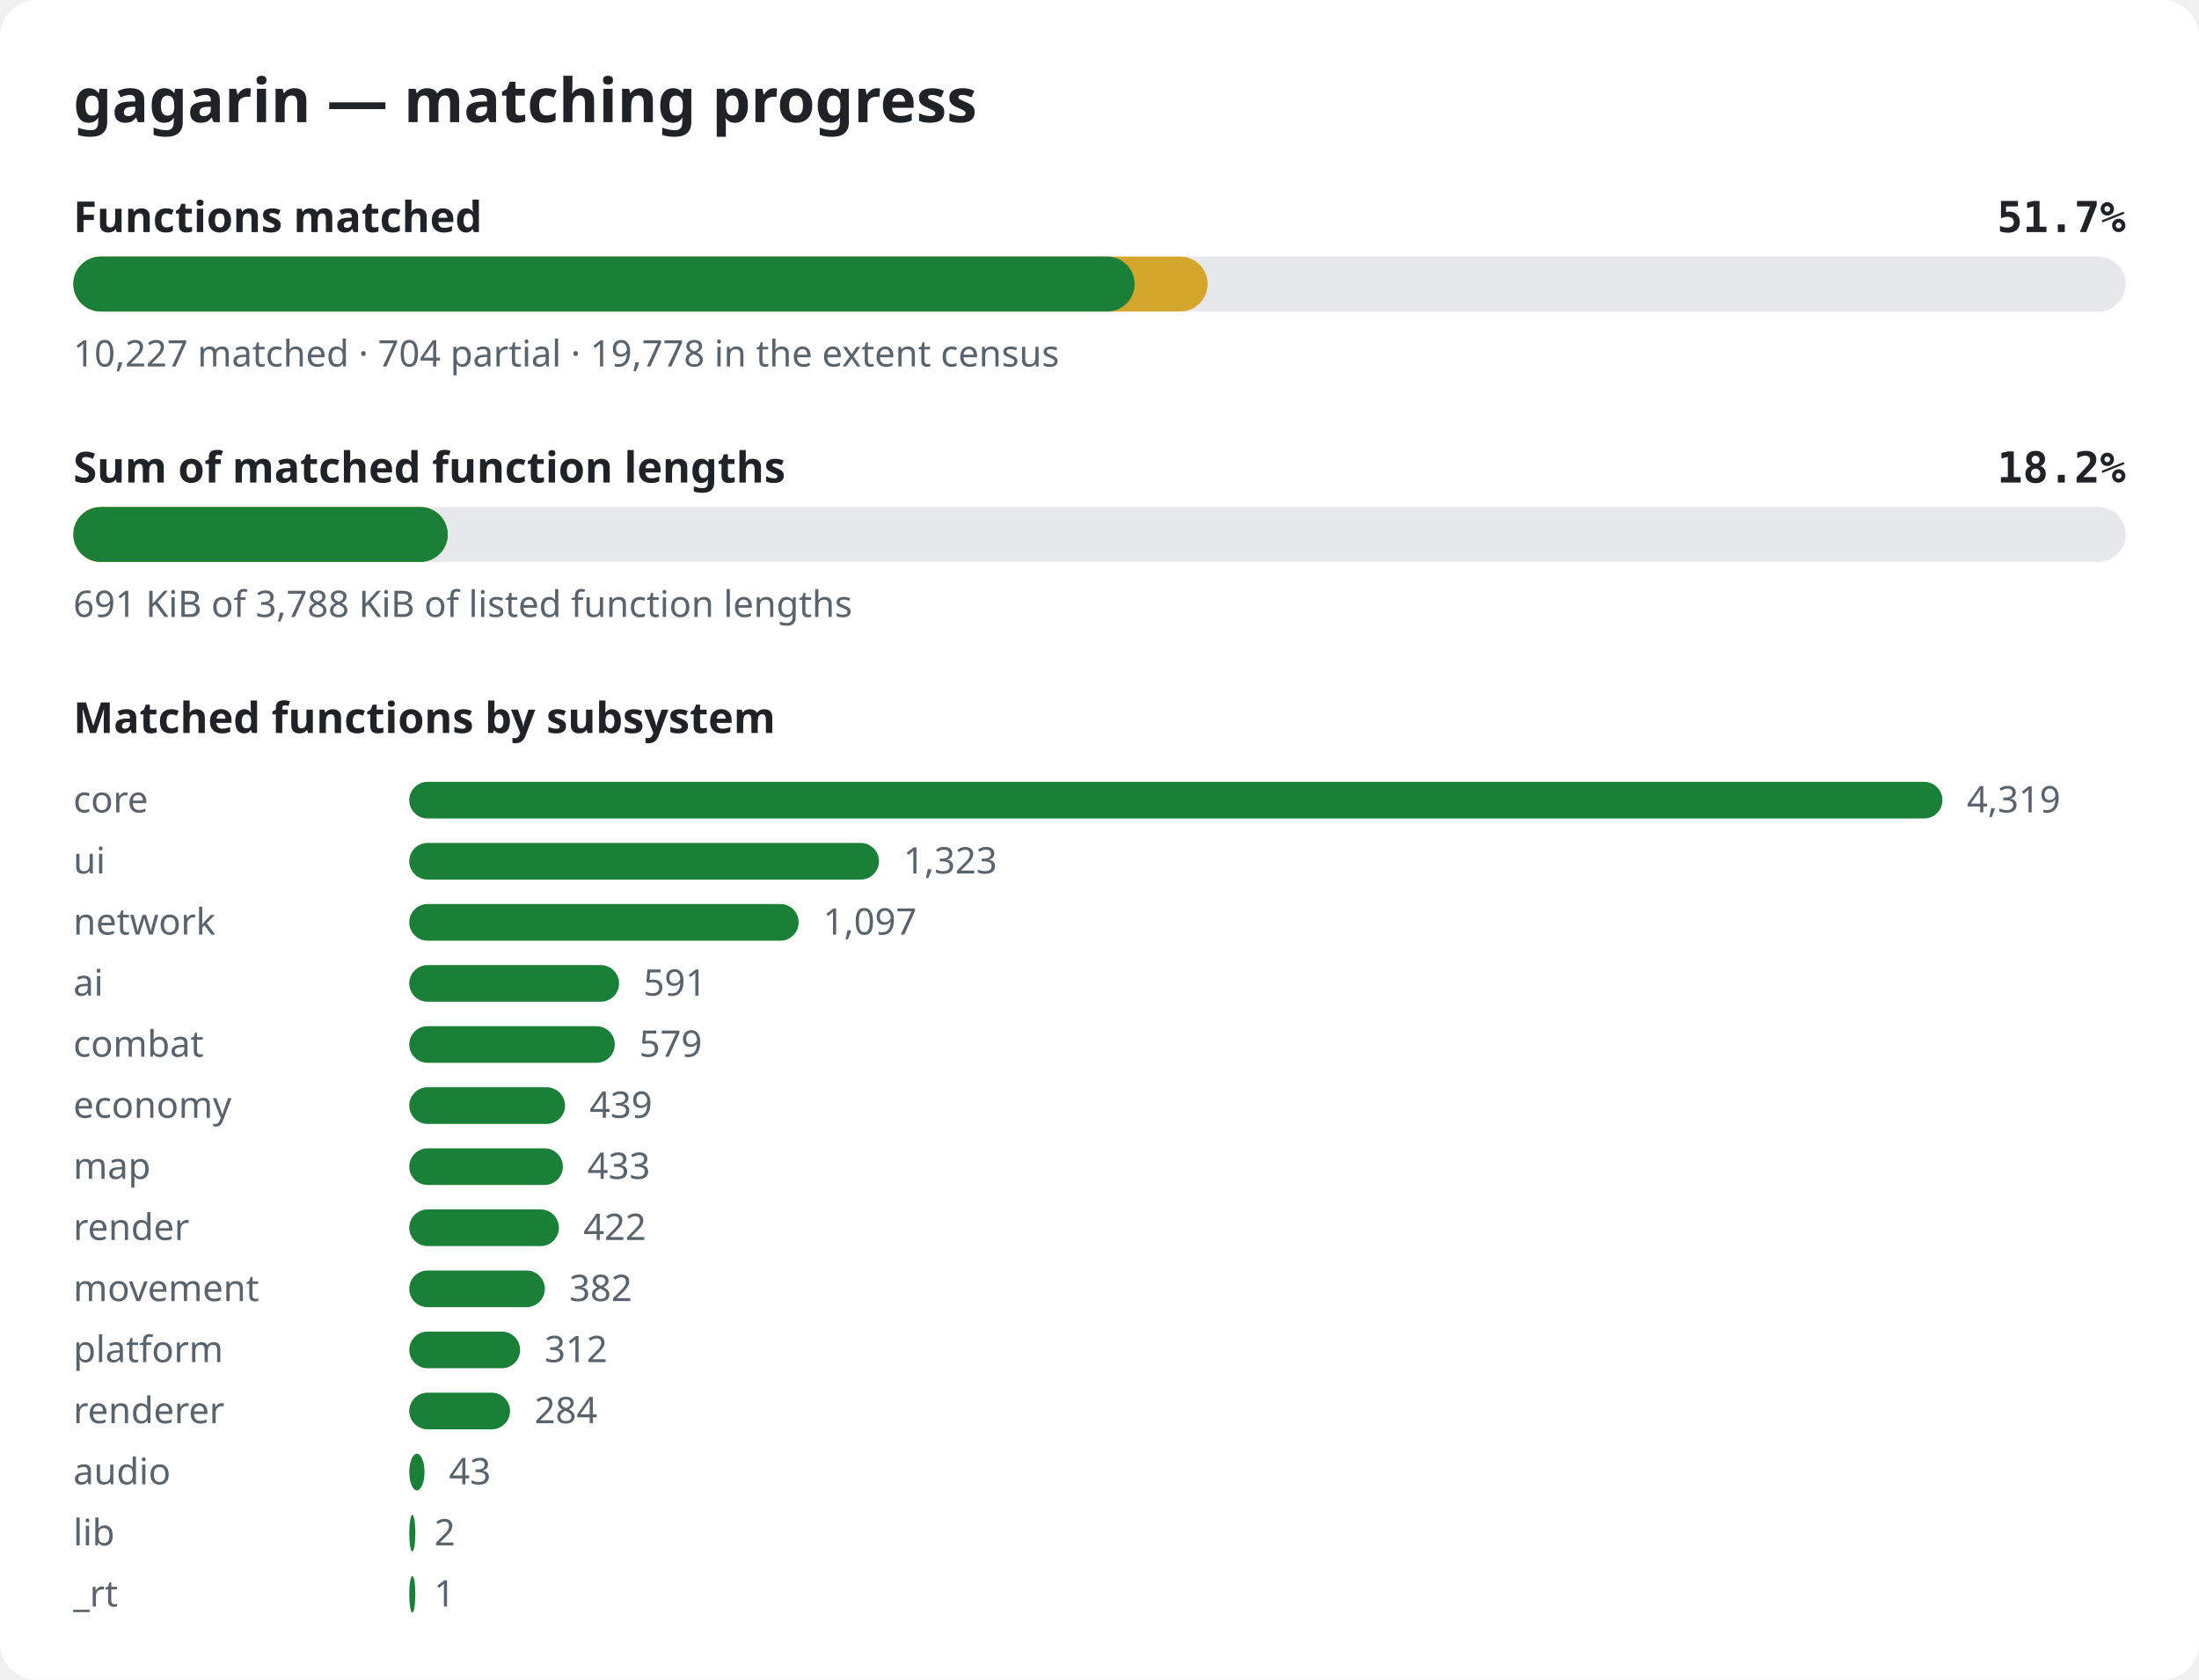
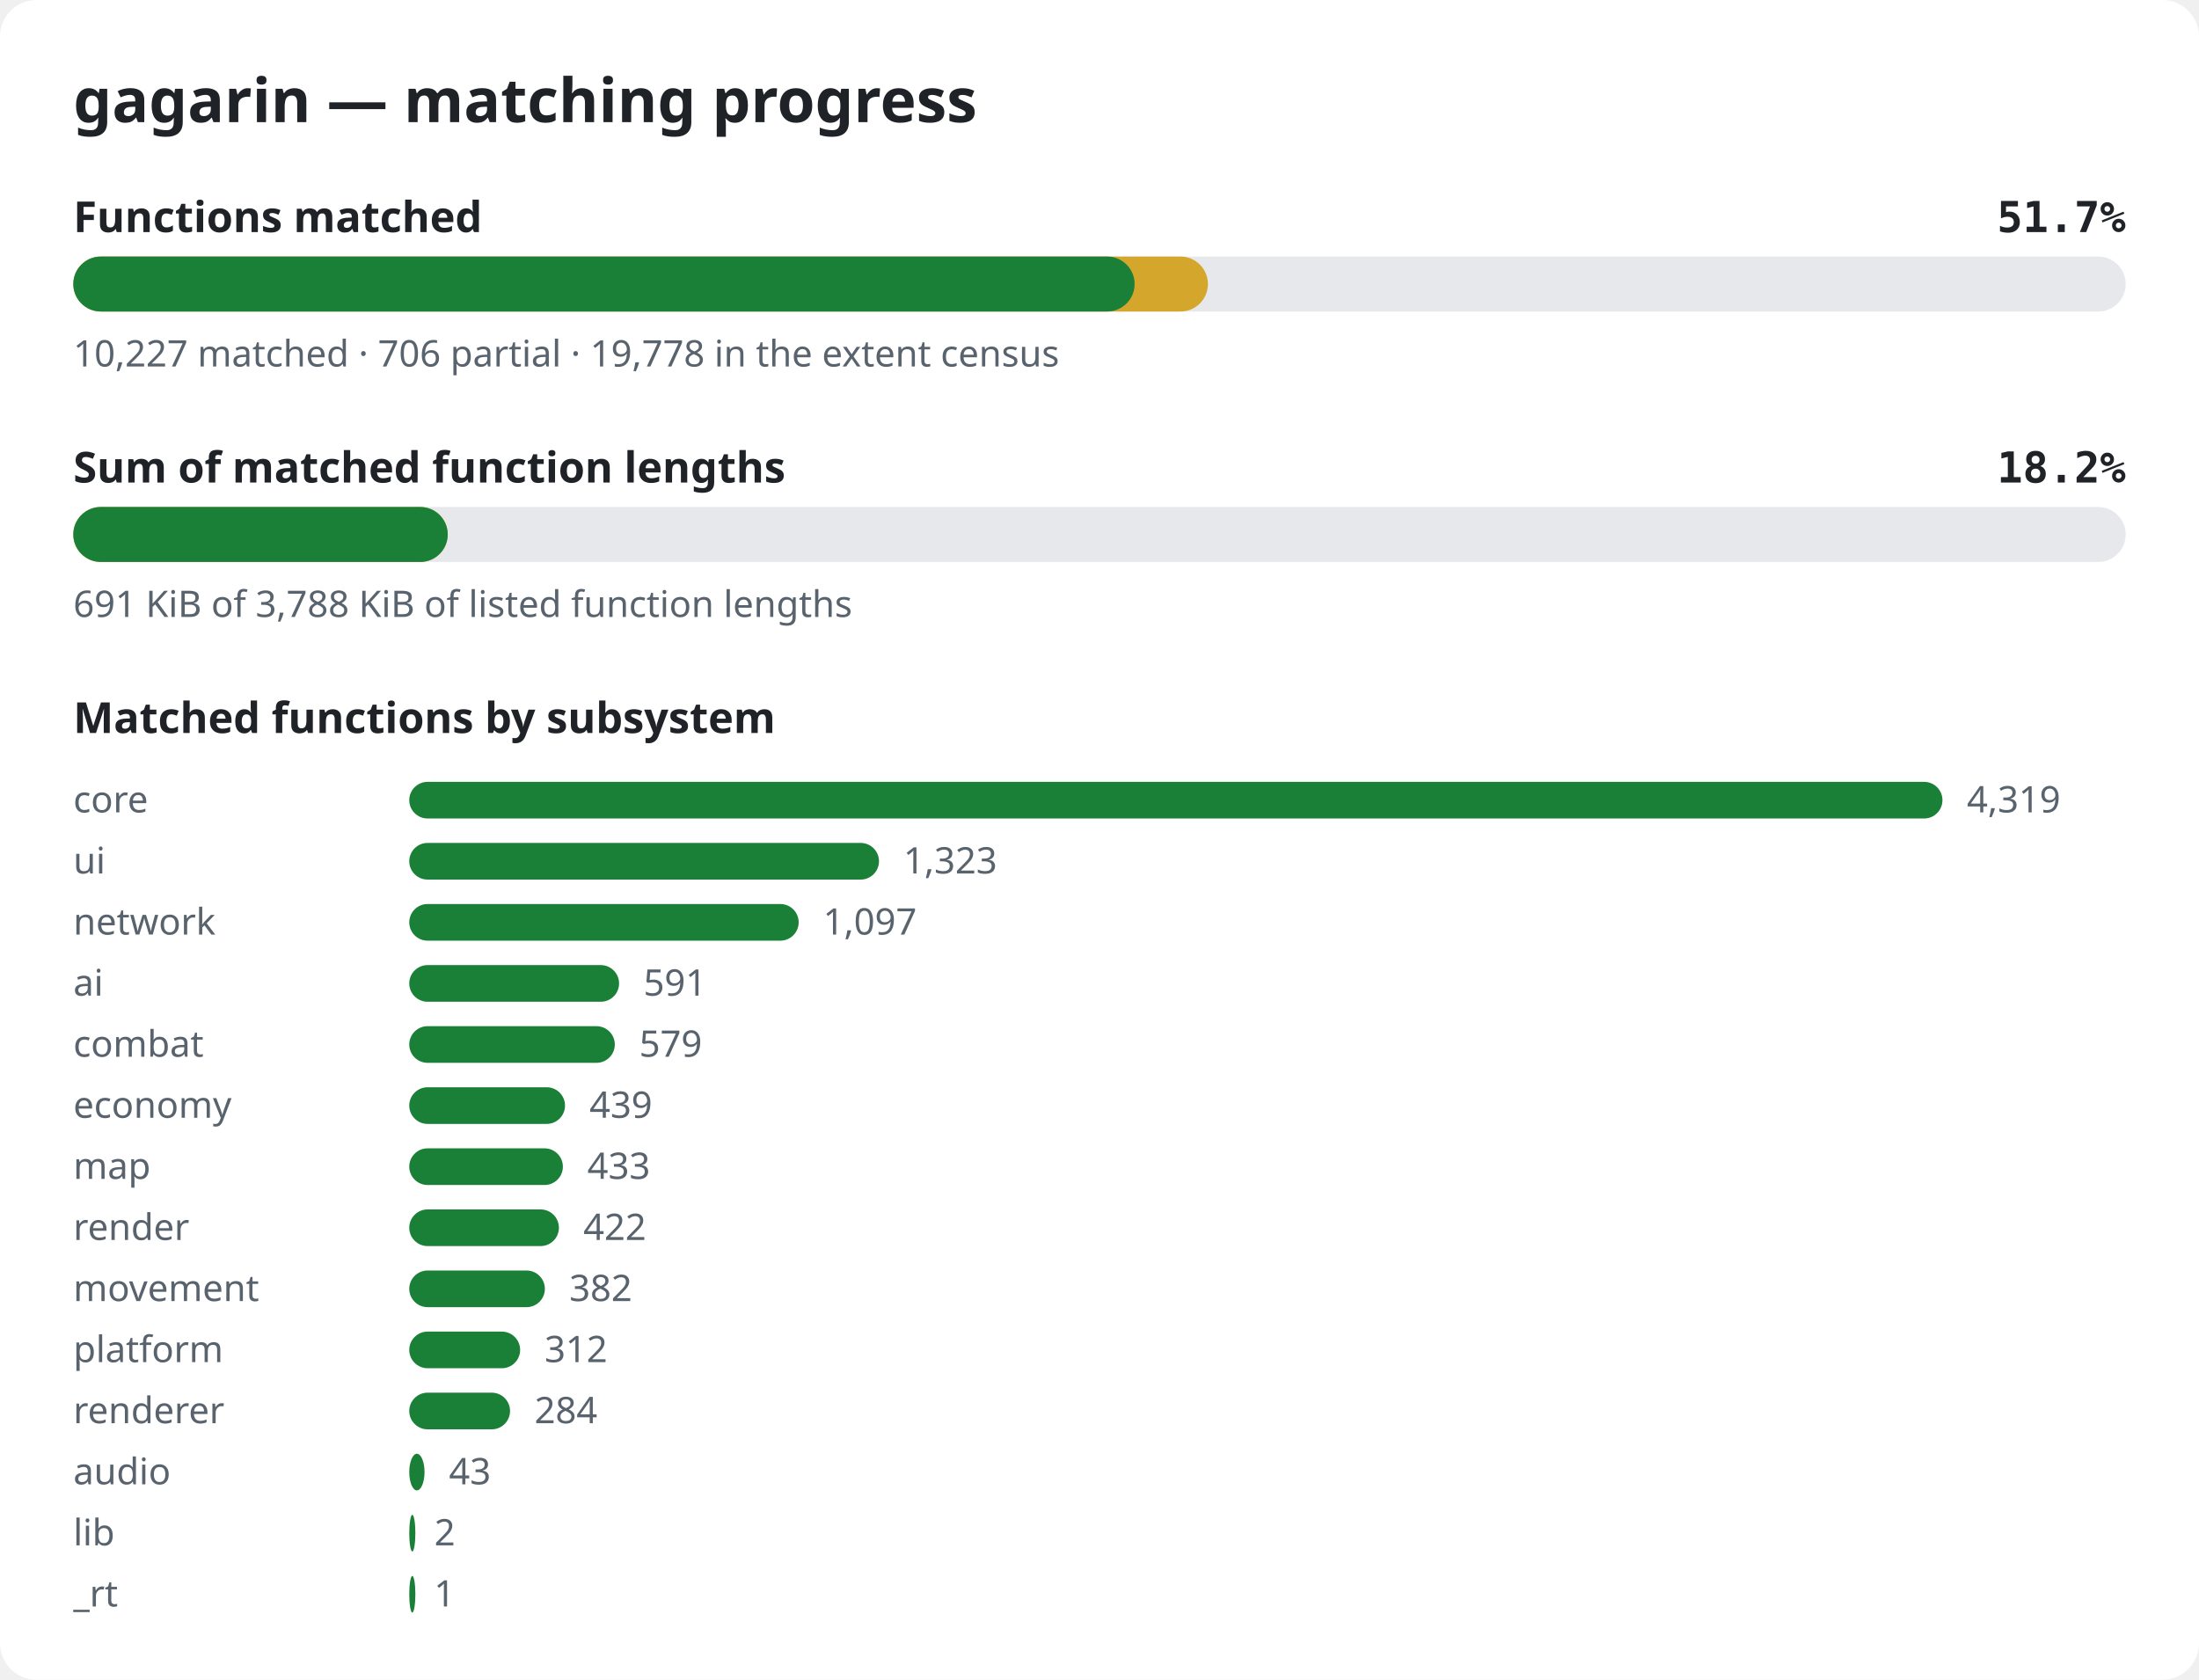
<svg xmlns="http://www.w3.org/2000/svg" width="720" height="550" viewBox="0 0 720 550" role="img" aria-label="gagarin matching progress">
  <style>.bg{fill:#ffffff}.title{font:600 20px sans-serif;fill:#1f2328}.label{font:600 14px sans-serif;fill:#1f2328}.pct{font:600 14px monospace;fill:#1f2328}.note{font:12px sans-serif;fill:#59636e}.track{fill:#e6e8eb}.done{fill:#1a7f37}.partial{fill:#d4a72c}@media (prefers-color-scheme: dark){.bg{fill:#0d1117}.title,.label,.pct{fill:#e6edf3}.note{fill:#9198a1}.track{fill:#262c36}.done{fill:#3fb950}.partial{fill:#d29922}}</style>
  <rect width="720" height="550" rx="12" class="bg" />
  <text x="24" y="40" class="title">gagarin — matching progress</text>
  <text x="24" y="76" class="label">Functions matched</text>
  <text x="696" y="76" class="pct" text-anchor="end">51.7%</text>
  <rect x="24" y="84" width="672" height="18" rx="9" class="track" />
-   <rect x="24" y="84" width="371.4" height="18" rx="9" class="partial" />
+   <rect x="24" y="84" width="371.5" height="18" rx="9" class="partial" />
  <rect x="24" y="84" width="347.5" height="18" rx="9" class="done" />
-   <text x="24" y="120" class="note">10,227 matched · 704 partial · 19,778 in the extent census</text>
+   <text x="24" y="120" class="note">10,227 matched · 706 partial · 19,778 in the extent census</text>
  <text x="24" y="158" class="label">Sum of matched function lengths</text>
  <text x="696" y="158" class="pct" text-anchor="end">18.2%</text>
  <rect x="24" y="166" width="672" height="18" rx="9" class="track" />
  <rect x="24" y="166" width="122.6" height="18" rx="9" class="partial" />
  <rect x="24" y="166" width="122.6" height="18" rx="9" class="done" />
  <text x="24" y="202" class="note">691 KiB of 3,788 KiB of listed function lengths</text>
  <text x="24" y="240" class="label">Matched functions by subsystem</text>
  <text x="24" y="266" class="note">core</text>
  <rect x="134" y="256" width="502.0" height="12" rx="6" class="done" />
  <text x="644.0" y="266" class="note">4,319</text>
  <text x="24" y="286" class="note">ui</text>
  <rect x="134" y="276" width="153.8" height="12" rx="6" class="done" />
  <text x="295.8" y="286" class="note">1,323</text>
  <text x="24" y="306" class="note">network</text>
  <rect x="134" y="296" width="127.5" height="12" rx="6" class="done" />
  <text x="269.5" y="306" class="note">1,097</text>
  <text x="24" y="326" class="note">ai</text>
  <rect x="134" y="316" width="68.7" height="12" rx="6" class="done" />
  <text x="210.7" y="326" class="note">591</text>
  <text x="24" y="346" class="note">combat</text>
  <rect x="134" y="336" width="67.3" height="12" rx="6" class="done" />
  <text x="209.3" y="346" class="note">579</text>
  <text x="24" y="366" class="note">economy</text>
  <rect x="134" y="356" width="51.0" height="12" rx="6" class="done" />
  <text x="193.0" y="366" class="note">439</text>
  <text x="24" y="386" class="note">map</text>
  <rect x="134" y="376" width="50.3" height="12" rx="6" class="done" />
  <text x="192.3" y="386" class="note">433</text>
  <text x="24" y="406" class="note">render</text>
  <rect x="134" y="396" width="49.0" height="12" rx="6" class="done" />
  <text x="191.0" y="406" class="note">422</text>
  <text x="24" y="426" class="note">movement</text>
  <rect x="134" y="416" width="44.4" height="12" rx="6" class="done" />
  <text x="186.4" y="426" class="note">382</text>
  <text x="24" y="446" class="note">platform</text>
  <rect x="134" y="436" width="36.3" height="12" rx="6" class="done" />
  <text x="178.3" y="446" class="note">312</text>
  <text x="24" y="466" class="note">renderer</text>
  <rect x="134" y="456" width="33.0" height="12" rx="6" class="done" />
  <text x="175.0" y="466" class="note">284</text>
  <text x="24" y="486" class="note">audio</text>
  <rect x="134" y="476" width="5.0" height="12" rx="6" class="done" />
  <text x="147.0" y="486" class="note">43</text>
  <text x="24" y="506" class="note">lib</text>
  <rect x="134" y="496" width="2.0" height="12" rx="6" class="done" />
  <text x="142.2" y="506" class="note">2</text>
  <text x="24" y="526" class="note">_rt</text>
  <rect x="134" y="516" width="2.0" height="12" rx="6" class="done" />
  <text x="142.1" y="526" class="note">1</text>
</svg>
